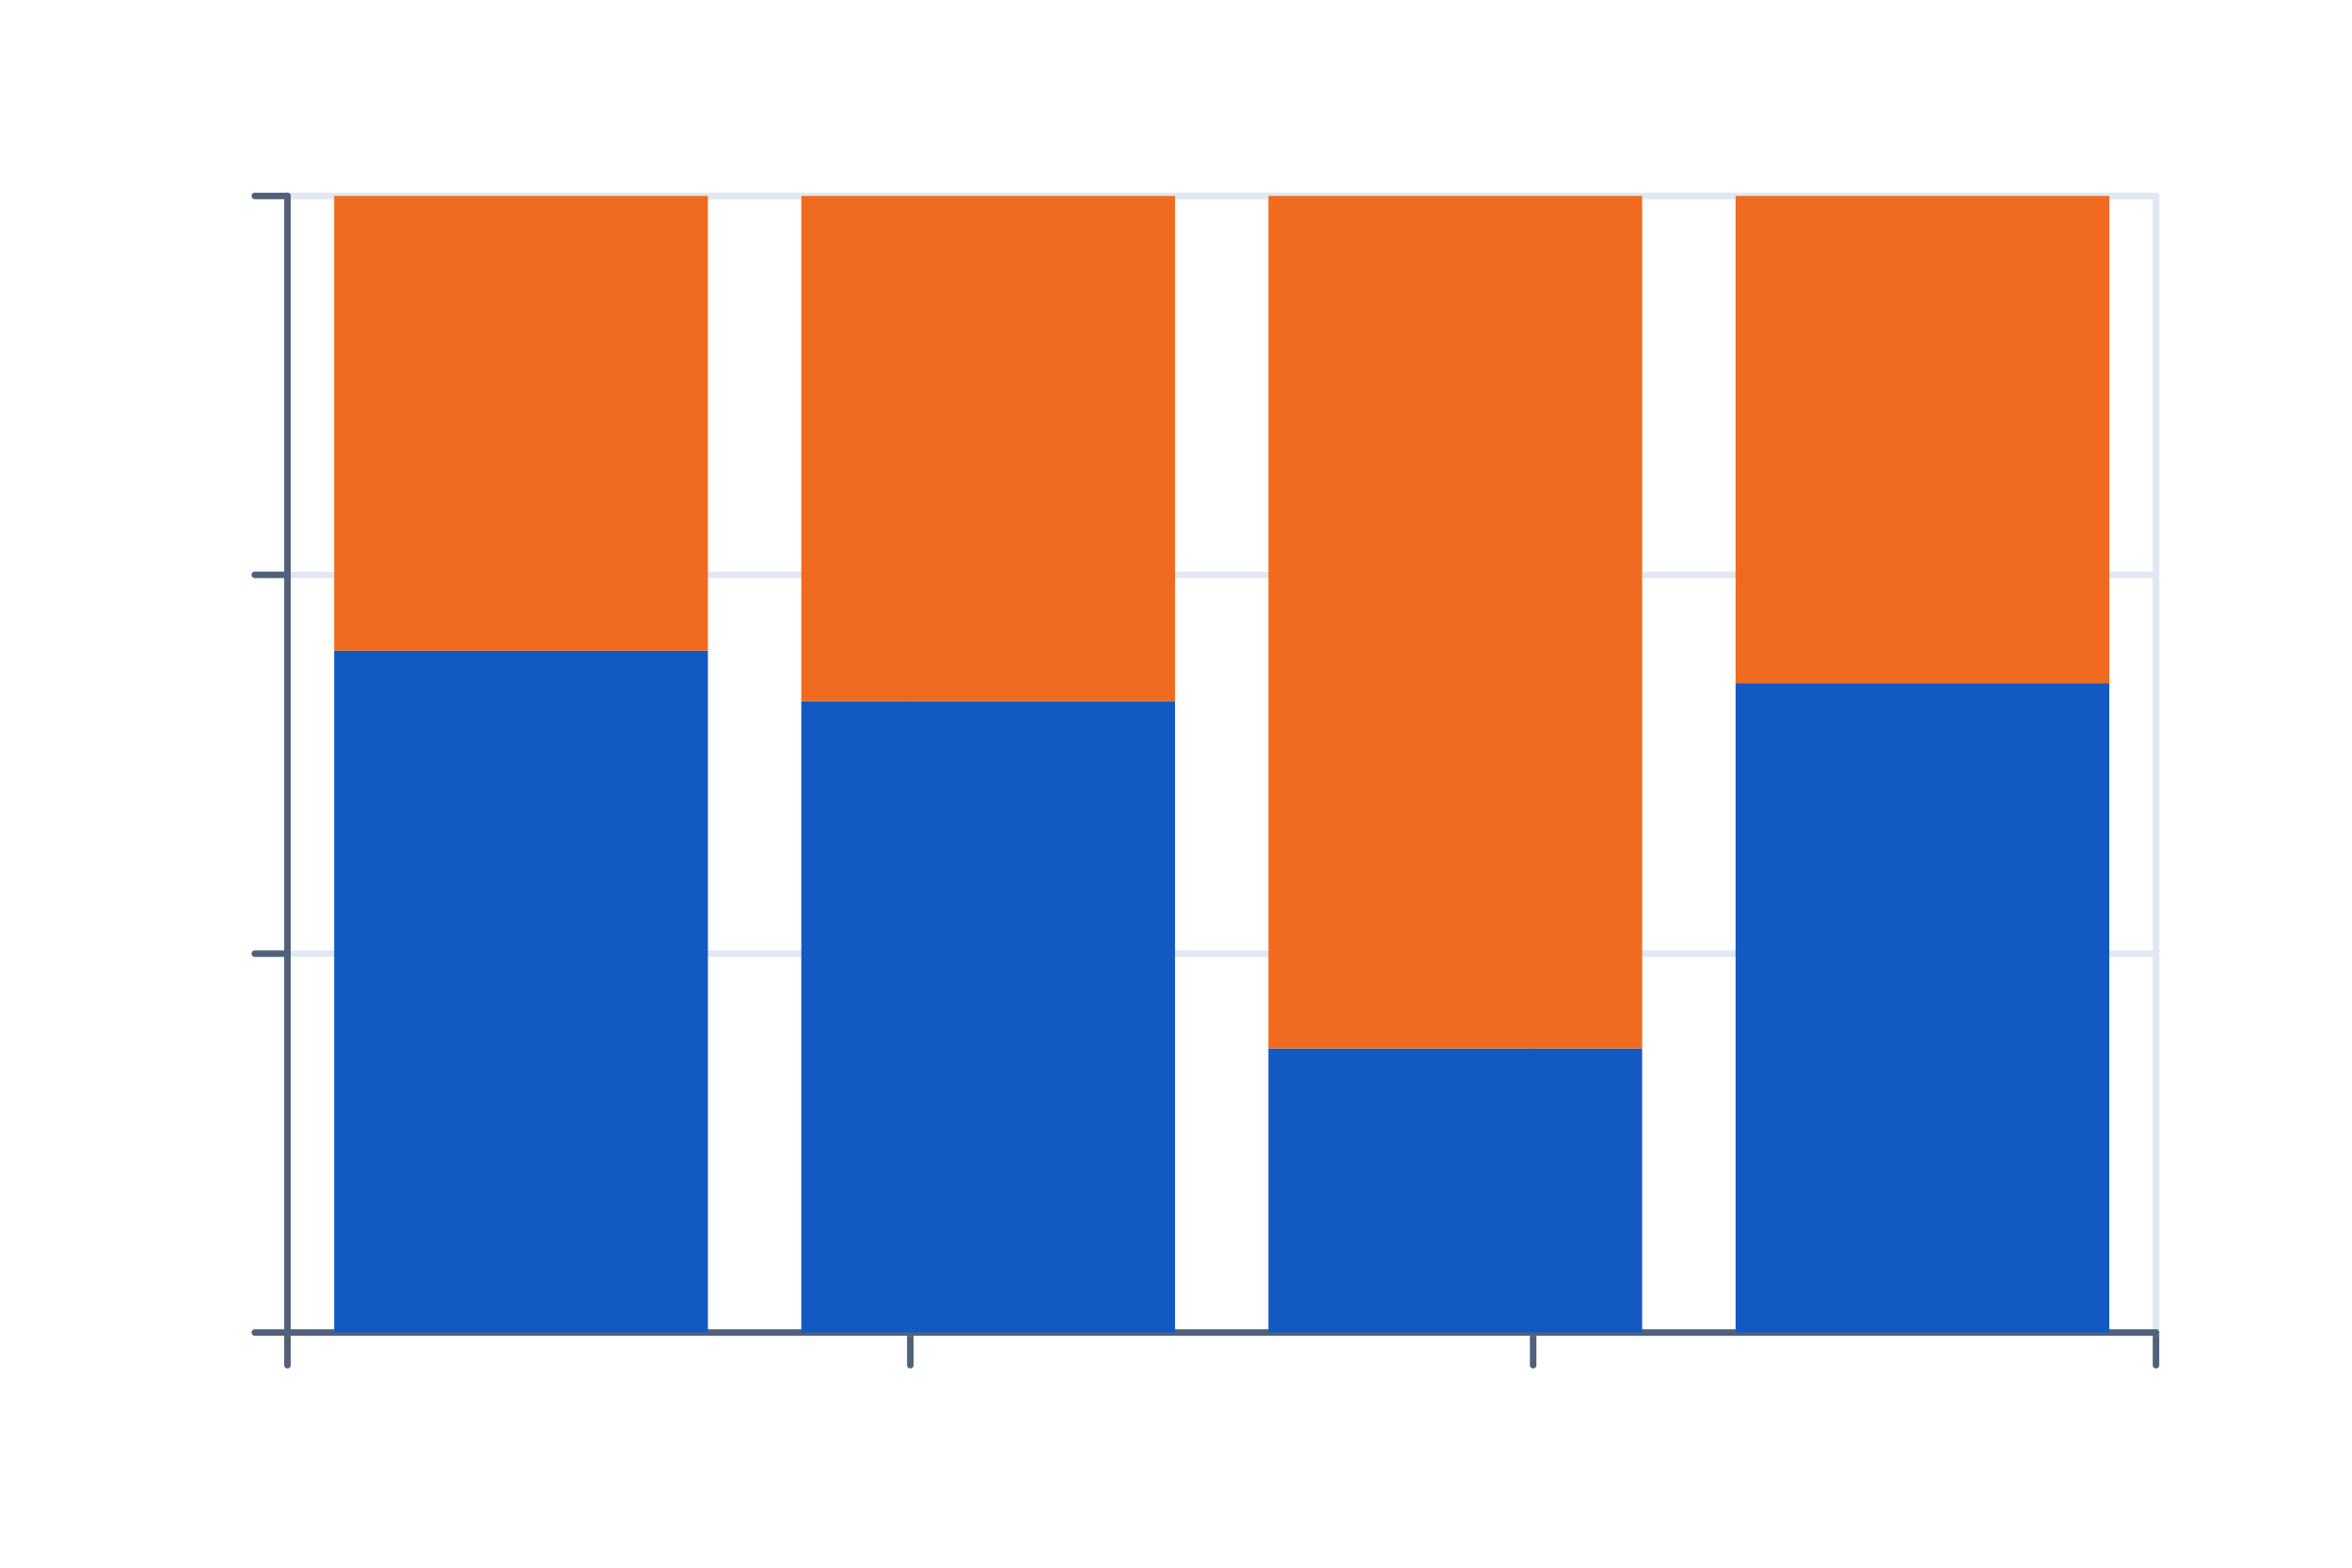
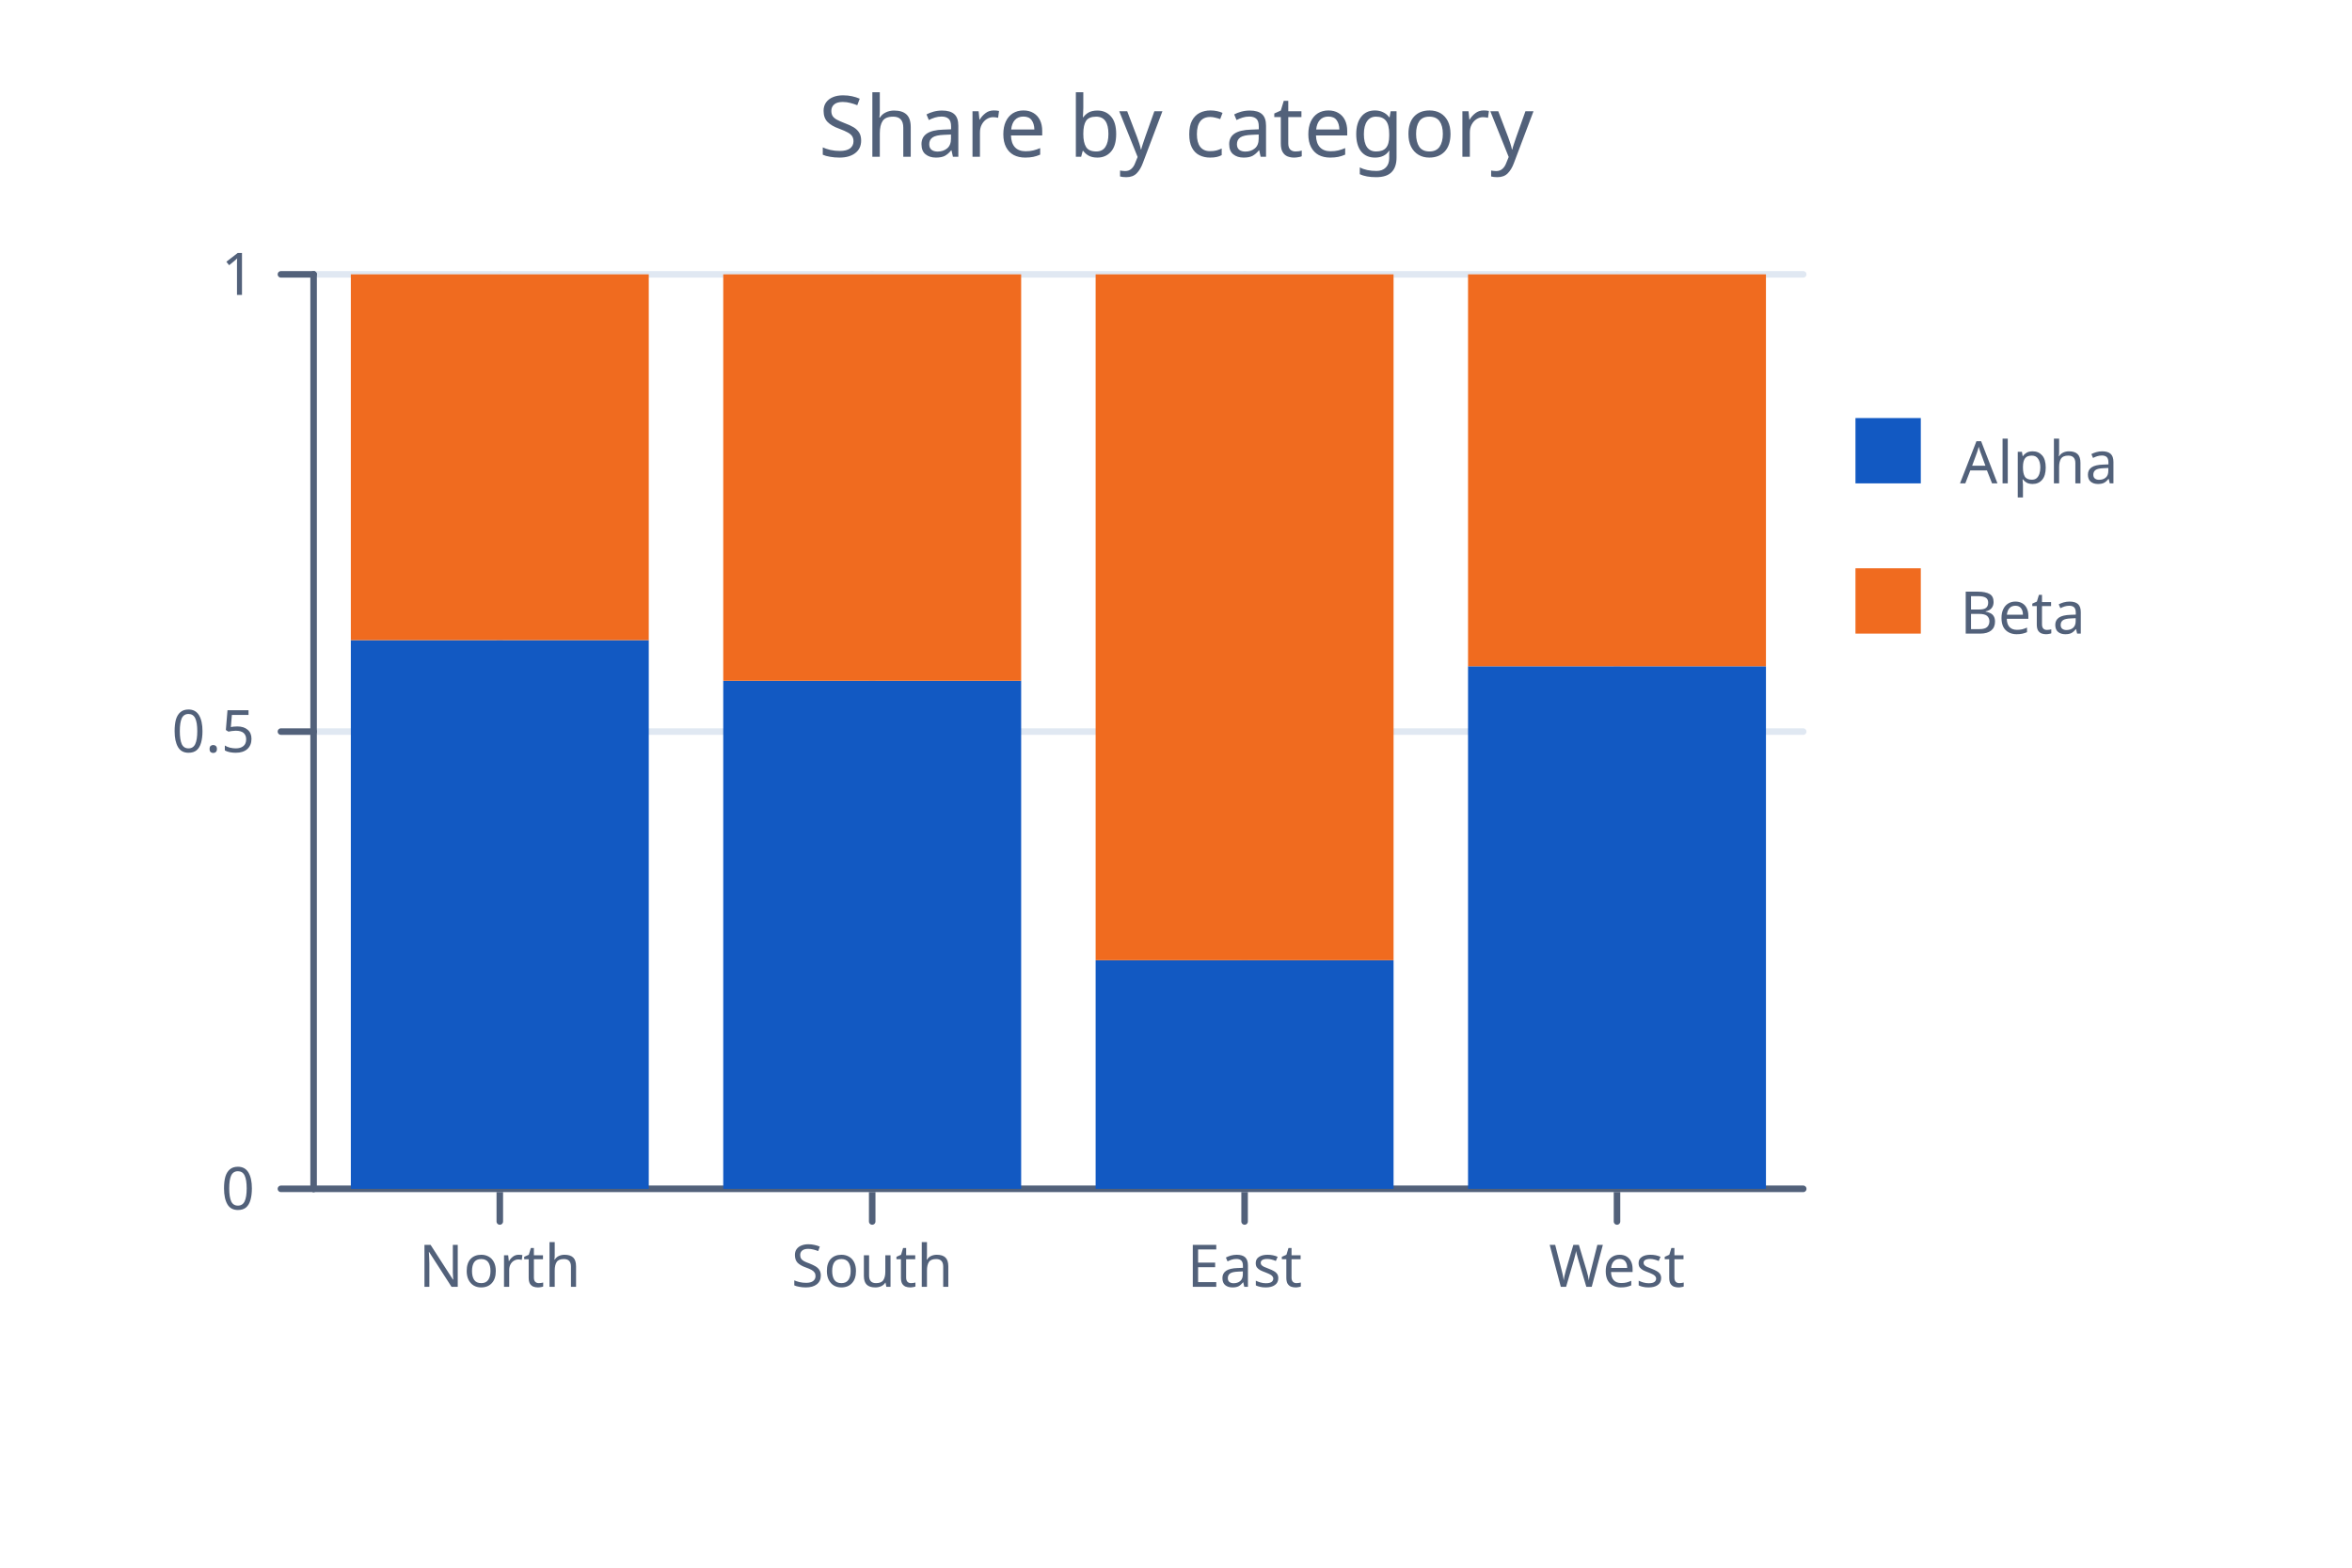
<svg xmlns="http://www.w3.org/2000/svg" role="img" width="360" height="240" viewBox="0 0 360 240">
  <rect x="0" y="0" width="360" height="240" fill="rgb(255,255,255)" fill-opacity="1" />
-   <line x1="44" y1="30" x2="44" y2="204" stroke="rgb(224,232,242)" stroke-opacity="1" stroke-width="1" stroke-linecap="round" />
-   <line x1="44" y1="204" x2="44" y2="209" stroke="rgb(82,97,122)" stroke-opacity="1" stroke-width="1" stroke-linecap="round" />
-   <line x1="139.333" y1="30" x2="139.333" y2="204" stroke="rgb(224,232,242)" stroke-opacity="1" stroke-width="1" stroke-linecap="round" />
-   <line x1="139.333" y1="204" x2="139.333" y2="209" stroke="rgb(82,97,122)" stroke-opacity="1" stroke-width="1" stroke-linecap="round" />
-   <line x1="234.667" y1="30" x2="234.667" y2="204" stroke="rgb(224,232,242)" stroke-opacity="1" stroke-width="1" stroke-linecap="round" />
-   <line x1="234.667" y1="204" x2="234.667" y2="209" stroke="rgb(82,97,122)" stroke-opacity="1" stroke-width="1" stroke-linecap="round" />
-   <line x1="330" y1="30" x2="330" y2="204" stroke="rgb(224,232,242)" stroke-opacity="1" stroke-width="1" stroke-linecap="round" />
-   <line x1="330" y1="204" x2="330" y2="209" stroke="rgb(82,97,122)" stroke-opacity="1" stroke-width="1" stroke-linecap="round" />
-   <line x1="44" y1="204" x2="330" y2="204" stroke="rgb(224,232,242)" stroke-opacity="1" stroke-width="1" stroke-linecap="round" />
-   <line x1="39" y1="204" x2="44" y2="204" stroke="rgb(82,97,122)" stroke-opacity="1" stroke-width="1" stroke-linecap="round" />
-   <line x1="44" y1="146" x2="330" y2="146" stroke="rgb(224,232,242)" stroke-opacity="1" stroke-width="1" stroke-linecap="round" />
-   <line x1="39" y1="146" x2="44" y2="146" stroke="rgb(82,97,122)" stroke-opacity="1" stroke-width="1" stroke-linecap="round" />
-   <line x1="44" y1="88" x2="330" y2="88" stroke="rgb(224,232,242)" stroke-opacity="1" stroke-width="1" stroke-linecap="round" />
-   <line x1="39" y1="88" x2="44" y2="88" stroke="rgb(82,97,122)" stroke-opacity="1" stroke-width="1" stroke-linecap="round" />
-   <line x1="44" y1="30" x2="330" y2="30" stroke="rgb(224,232,242)" stroke-opacity="1" stroke-width="1" stroke-linecap="round" />
-   <line x1="39" y1="30" x2="44" y2="30" stroke="rgb(82,97,122)" stroke-opacity="1" stroke-width="1" stroke-linecap="round" />
-   <line x1="44" y1="30" x2="44" y2="204" stroke="rgb(82,97,122)" stroke-opacity="1" stroke-width="1" stroke-linecap="round" />
-   <line x1="44" y1="204" x2="330" y2="204" stroke="rgb(82,97,122)" stroke-opacity="1" stroke-width="1" stroke-linecap="round" />
-   <rect x="51.15" y="99.6" width="57.2" height="104.4" fill="rgb(18,89,194)" fill-opacity="1" />
-   <rect x="122.65" y="107.333" width="57.2" height="96.667" fill="rgb(18,89,194)" fill-opacity="1" />
-   <rect x="194.15" y="160.5" width="57.2" height="43.5" fill="rgb(18,89,194)" fill-opacity="1" />
-   <rect x="265.65" y="104.571" width="57.2" height="99.429" fill="rgb(18,89,194)" fill-opacity="1" />
-   <rect x="51.15" y="30" width="57.2" height="69.6" fill="rgb(240,107,31)" fill-opacity="1" />
-   <rect x="122.65" y="30" width="57.2" height="77.333" fill="rgb(240,107,31)" fill-opacity="1" />
-   <rect x="194.15" y="30" width="57.2" height="130.5" fill="rgb(240,107,31)" fill-opacity="1" />
-   <rect x="265.65" y="30" width="57.2" height="74.571" fill="rgb(240,107,31)" fill-opacity="1" />
+   <line x1="76.5" y1="42" x2="76.5" y2="182" stroke="rgb(224,232,242)" stroke-opacity="1" stroke-width="1" stroke-linecap="round" />
+   <line x1="76.5" y1="182" x2="76.5" y2="187" stroke="rgb(82,97,122)" stroke-opacity="1" stroke-width="1" stroke-linecap="round" />
+   <line x1="133.5" y1="42" x2="133.5" y2="182" stroke="rgb(224,232,242)" stroke-opacity="1" stroke-width="1" stroke-linecap="round" />
+   <line x1="133.5" y1="182" x2="133.5" y2="187" stroke="rgb(82,97,122)" stroke-opacity="1" stroke-width="1" stroke-linecap="round" />
+   <line x1="190.5" y1="42" x2="190.5" y2="182" stroke="rgb(224,232,242)" stroke-opacity="1" stroke-width="1" stroke-linecap="round" />
+   <line x1="190.5" y1="182" x2="190.5" y2="187" stroke="rgb(82,97,122)" stroke-opacity="1" stroke-width="1" stroke-linecap="round" />
+   <line x1="247.5" y1="42" x2="247.5" y2="182" stroke="rgb(224,232,242)" stroke-opacity="1" stroke-width="1" stroke-linecap="round" />
+   <line x1="247.5" y1="182" x2="247.5" y2="187" stroke="rgb(82,97,122)" stroke-opacity="1" stroke-width="1" stroke-linecap="round" />
+   <line x1="48" y1="182" x2="276" y2="182" stroke="rgb(224,232,242)" stroke-opacity="1" stroke-width="1" stroke-linecap="round" />
+   <line x1="43" y1="182" x2="48" y2="182" stroke="rgb(82,97,122)" stroke-opacity="1" stroke-width="1" stroke-linecap="round" />
+   <line x1="48" y1="112" x2="276" y2="112" stroke="rgb(224,232,242)" stroke-opacity="1" stroke-width="1" stroke-linecap="round" />
+   <line x1="43" y1="112" x2="48" y2="112" stroke="rgb(82,97,122)" stroke-opacity="1" stroke-width="1" stroke-linecap="round" />
+   <line x1="48" y1="42" x2="276" y2="42" stroke="rgb(224,232,242)" stroke-opacity="1" stroke-width="1" stroke-linecap="round" />
+   <line x1="43" y1="42" x2="48" y2="42" stroke="rgb(82,97,122)" stroke-opacity="1" stroke-width="1" stroke-linecap="round" />
+   <line x1="48" y1="42" x2="48" y2="182" stroke="rgb(82,97,122)" stroke-opacity="1" stroke-width="1" stroke-linecap="round" />
+   <line x1="48" y1="182" x2="276" y2="182" stroke="rgb(82,97,122)" stroke-opacity="1" stroke-width="1" stroke-linecap="round" />
+   <rect x="53.7" y="98" width="45.6" height="84" fill="rgb(18,89,194)" fill-opacity="1" />
+   <rect x="110.7" y="104.222" width="45.6" height="77.778" fill="rgb(18,89,194)" fill-opacity="1" />
+   <rect x="167.7" y="147" width="45.6" height="35" fill="rgb(18,89,194)" fill-opacity="1" />
+   <rect x="224.7" y="102" width="45.6" height="80" fill="rgb(18,89,194)" fill-opacity="1" />
+   <rect x="284" y="64" width="10" height="10" fill="rgb(18,89,194)" fill-opacity="1" />
+   <rect x="53.7" y="42" width="45.6" height="56" fill="rgb(240,107,31)" fill-opacity="1" />
+   <rect x="110.7" y="42" width="45.6" height="62.222" fill="rgb(240,107,31)" fill-opacity="1" />
+   <rect x="167.7" y="42" width="45.6" height="105" fill="rgb(240,107,31)" fill-opacity="1" />
+   <rect x="224.7" y="42" width="45.6" height="60" fill="rgb(240,107,31)" fill-opacity="1" />
+   <rect x="284" y="87" width="10" height="10" fill="rgb(240,107,31)" fill-opacity="1" />
+   <text x="76.5" y="197" font-family="sans-serif" font-size="9" text-anchor="middle" fill="rgb(82,97,122)" fill-opacity="1">North</text>
+   <text x="133.5" y="197" font-family="sans-serif" font-size="9" text-anchor="middle" fill="rgb(82,97,122)" fill-opacity="1">South</text>
+   <text x="190.5" y="197" font-family="sans-serif" font-size="9" text-anchor="middle" fill="rgb(82,97,122)" fill-opacity="1">East</text>
+   <text x="247.5" y="197" font-family="sans-serif" font-size="9" text-anchor="middle" fill="rgb(82,97,122)" fill-opacity="1">West</text>
+   <text x="39" y="185.15" font-family="sans-serif" font-size="9" text-anchor="end" fill="rgb(82,97,122)" fill-opacity="1">0</text>
+   <text x="39" y="115.15" font-family="sans-serif" font-size="9" text-anchor="end" fill="rgb(82,97,122)" fill-opacity="1">0.5</text>
+   <text x="39" y="45.15" font-family="sans-serif" font-size="9" text-anchor="end" fill="rgb(82,97,122)" fill-opacity="1">1</text>
+   <text x="180" y="24" font-family="sans-serif" font-size="13" text-anchor="middle" fill="rgb(82,97,122)" fill-opacity="1">Share by category</text>
+   <text x="300" y="74" font-family="sans-serif" font-size="9" text-anchor="start" fill="rgb(82,97,122)" fill-opacity="1">Alpha</text>
+   <text x="300" y="97" font-family="sans-serif" font-size="9" text-anchor="start" fill="rgb(82,97,122)" fill-opacity="1">Beta</text>
</svg>
